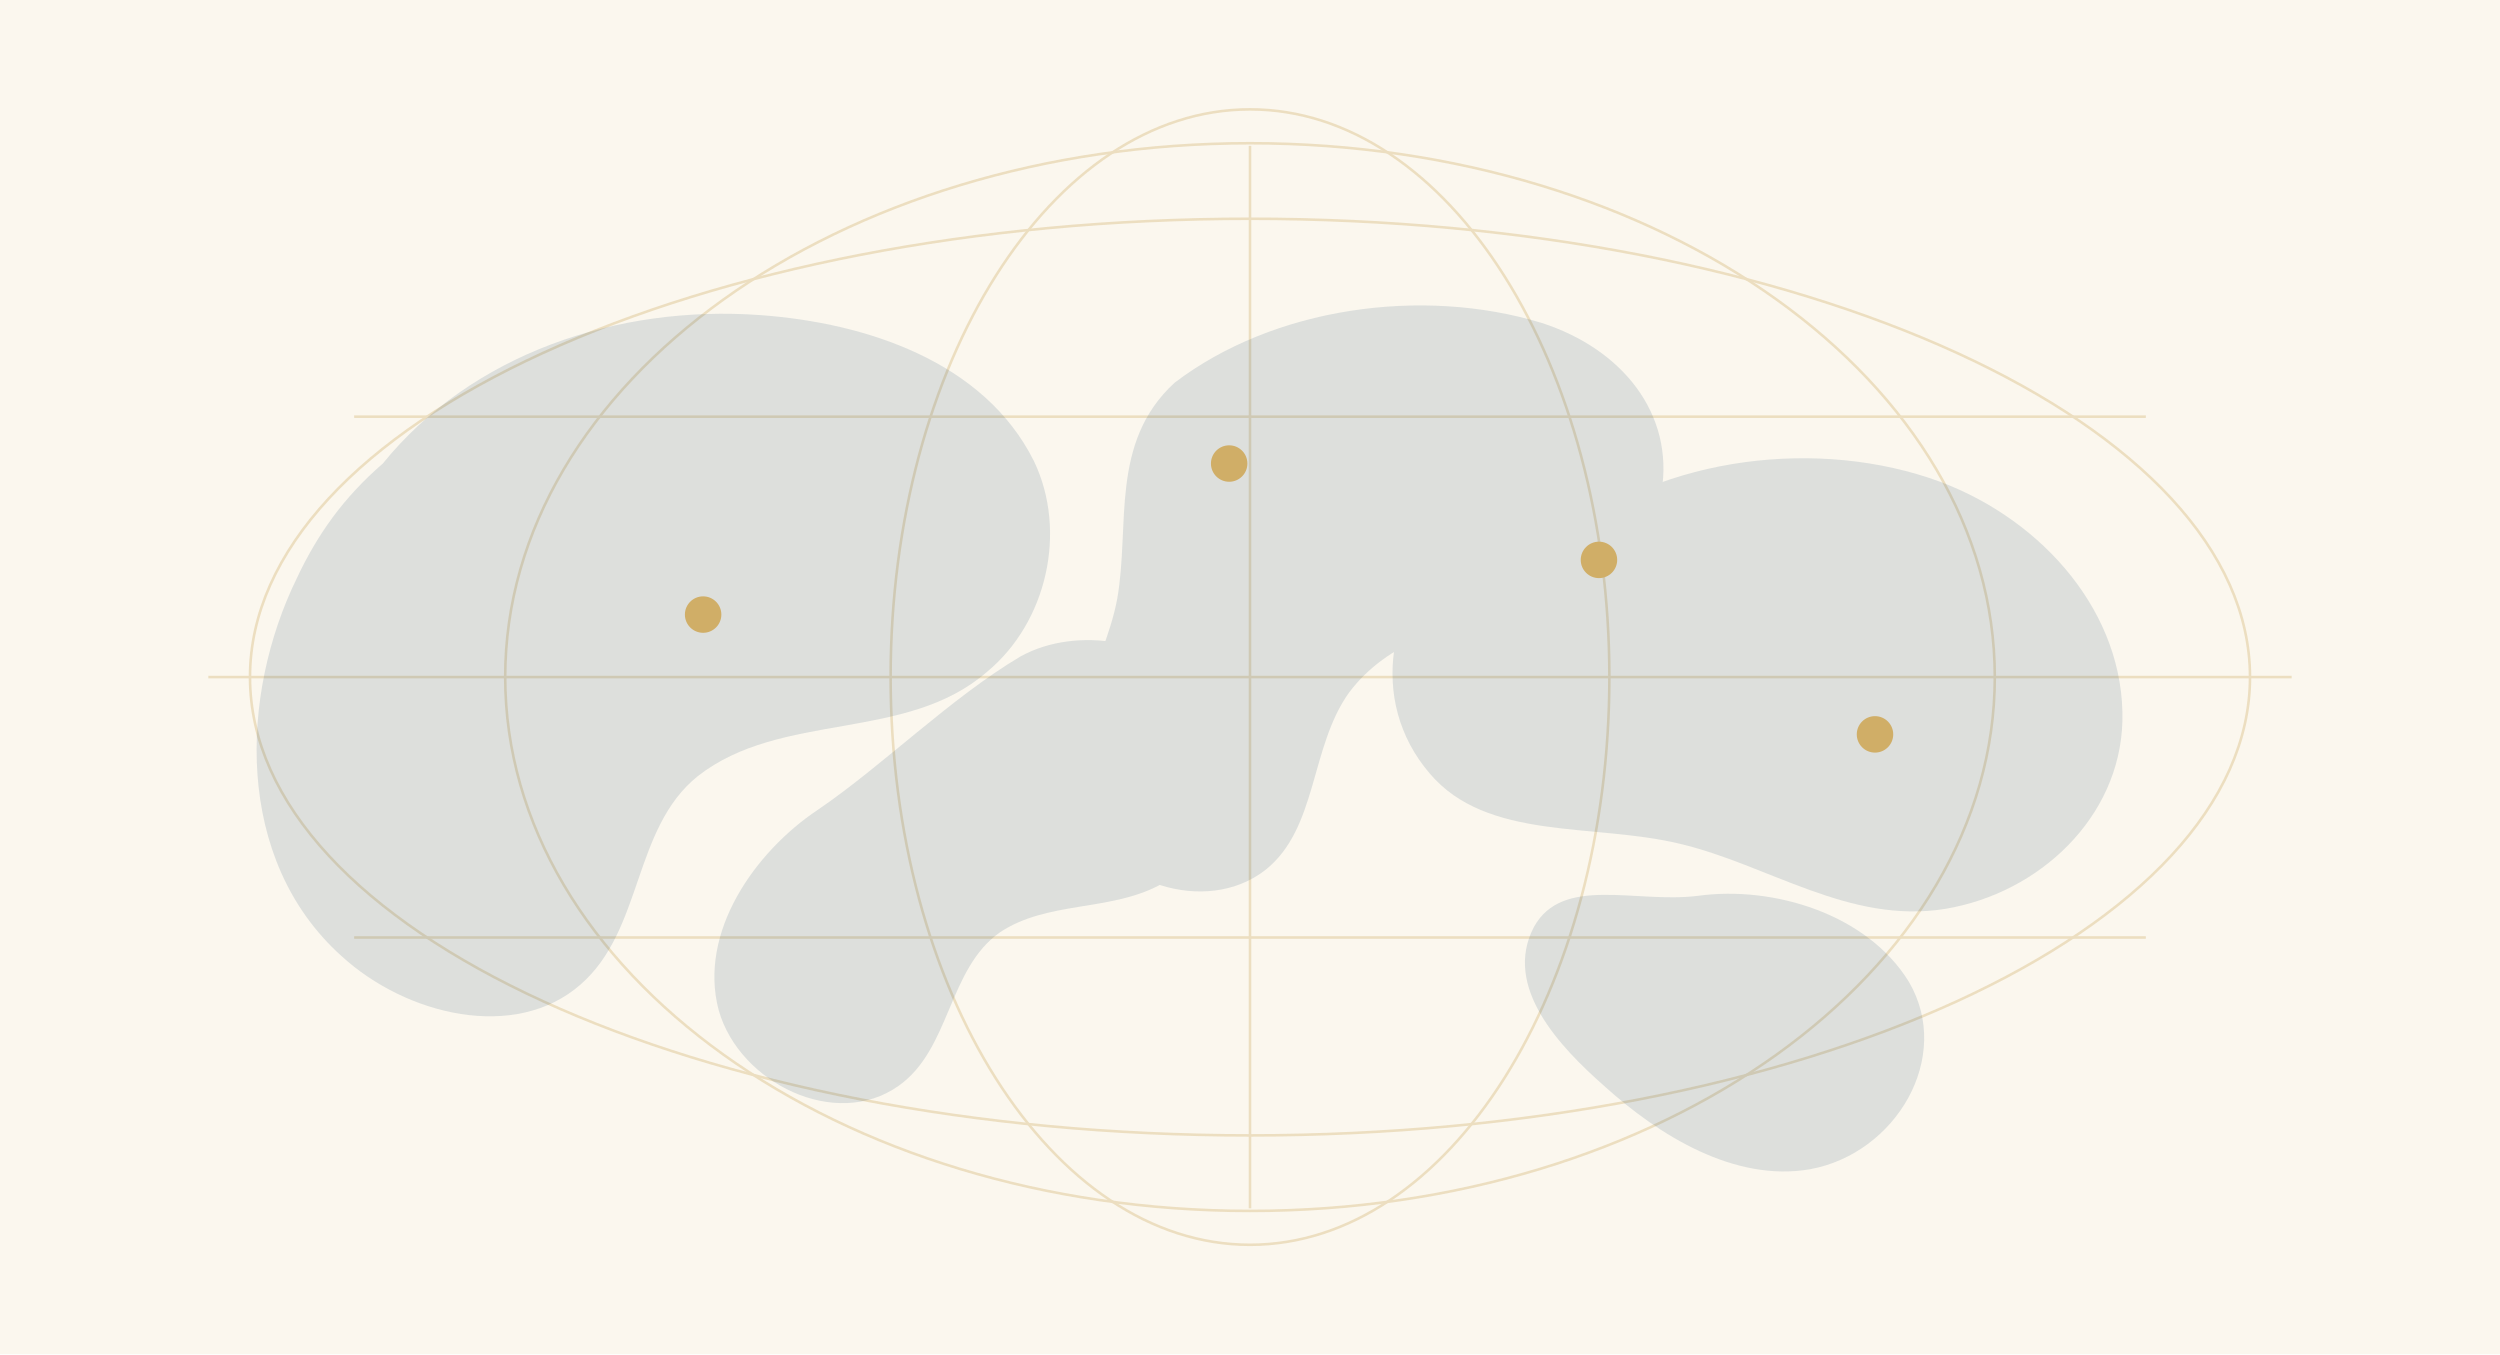
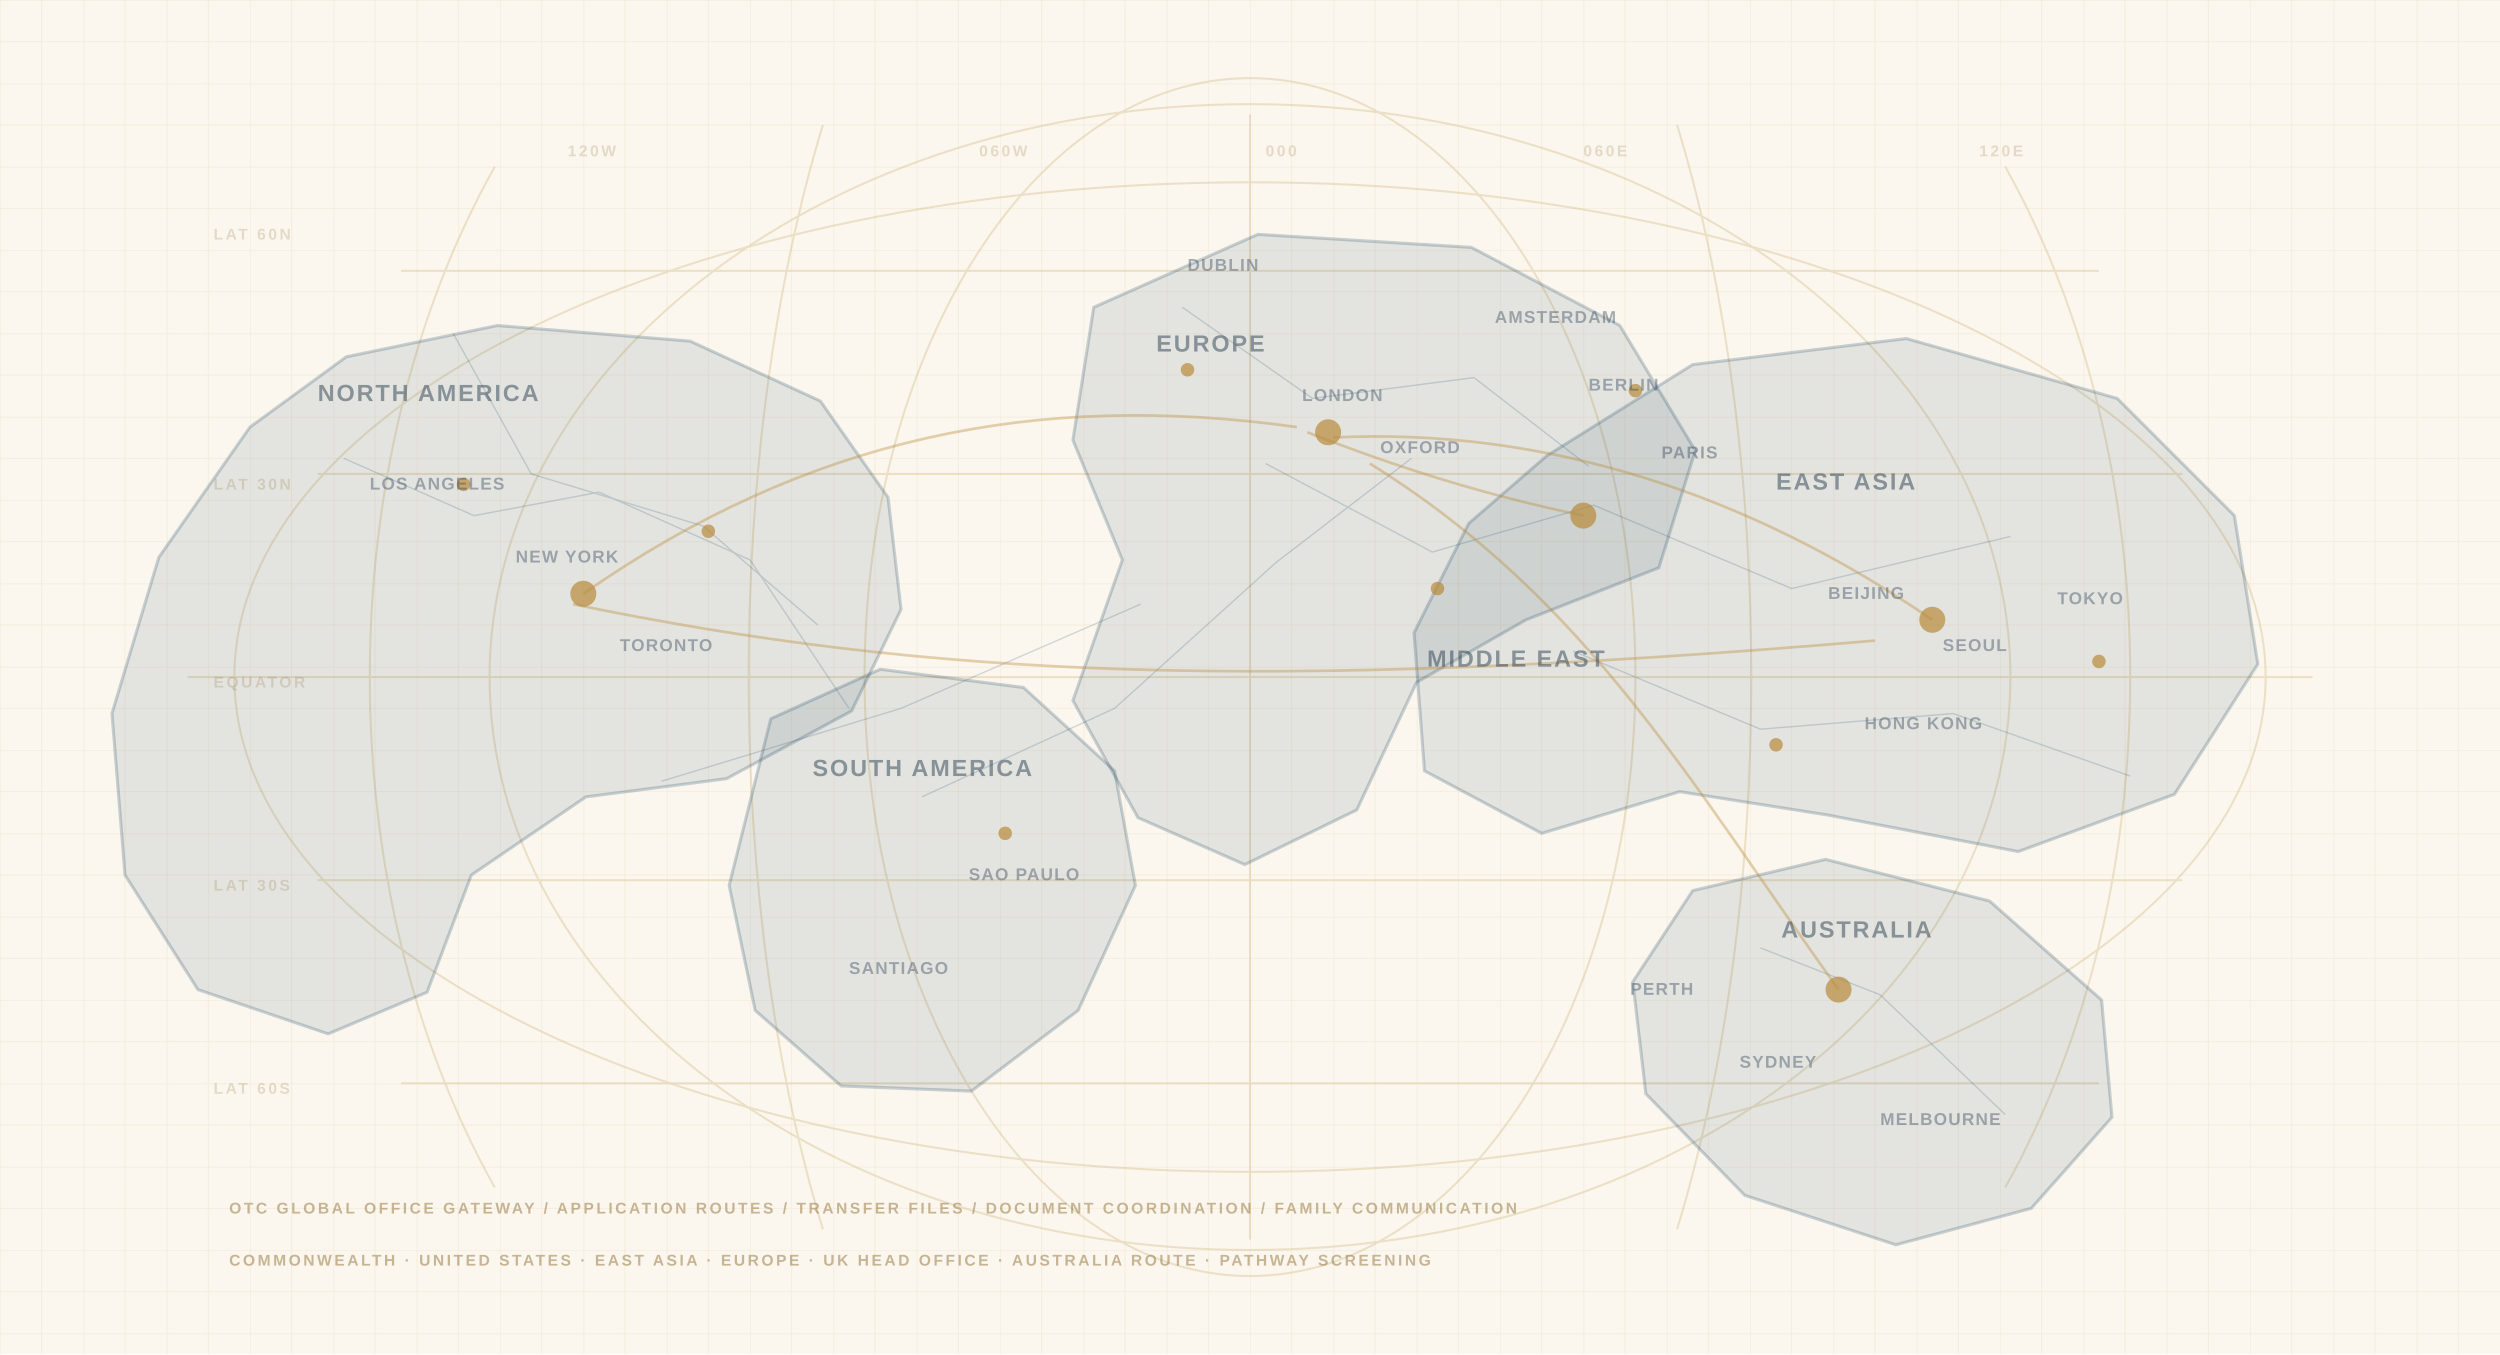
<svg xmlns="http://www.w3.org/2000/svg" viewBox="0 0 960 520" role="img" aria-labelledby="title desc">
+   <defs>
+     <pattern id="microgrid" width="32" height="32" patternUnits="userSpaceOnUse">
+       <path d="M32 0H0V32" fill="none" stroke="#dbcaa9" stroke-width=".45" opacity=".42" />
+       <path d="M16 0V32M0 16H32" fill="none" stroke="#e8ddc7" stroke-width=".35" opacity=".55" />
+     </pattern>
+     <style>
+       .land{fill:#143d5d;opacity:.105}
+       .shore{fill:none;stroke:#143d5d;stroke-width:1.2;opacity:.22}
+       .grid{fill:none;stroke:#c9ad72;stroke-width:.8;opacity:.32}
+       .route{fill:none;stroke:#b88a3b;stroke-width:1.05;opacity:.38}
+       .thin{fill:none;stroke:#123f66;stroke-width:.55;opacity:.18}
+       .dot{fill:#b88a3b;opacity:.7}
+       .label{fill:#24364b;font-family:Arial,Helvetica,sans-serif;font-size:9px;font-weight:700;letter-spacing:.08em;opacity:.48}
+       .small{fill:#34465c;font-family:Arial,Helvetica,sans-serif;font-size:6.6px;font-weight:700;letter-spacing:.07em;opacity:.42}
+       .index{fill:#8b6b31;font-family:Arial,Helvetica,sans-serif;font-size:6px;font-weight:700;letter-spacing:.16em;opacity:.48}
+     </style>
+   </defs>
  <rect width="960" height="520" fill="#fbf7ee" />
-   <g opacity=".34" stroke="#d0ae67" stroke-width="1" fill="none">
-     <path d="M80 260h800" />
-     <path d="M480 56v408" />
-     <ellipse cx="480" cy="260" rx="384" ry="176" />
-     <ellipse cx="480" cy="260" rx="286" ry="205" />
-     <ellipse cx="480" cy="260" rx="138" ry="218" />
-     <path d="M136 160h688M136 360h688" />
+   <rect width="960" height="520" fill="url(#microgrid)" opacity=".72" />
+   <g class="grid">
+     <path d="M72 260H888" />
+     <path d="M480 44V476" />
+     <path d="M154 104H806M122 182H838M122 338H838M154 416H806" />
+     <path d="M190 64C126 178 126 342 190 456M770 64C834 178 834 342 770 456" />
+     <path d="M316 48C278 172 278 348 316 472M644 48C682 172 682 348 644 472" />
+     <ellipse cx="480" cy="260" rx="390" ry="190" />
+     <ellipse cx="480" cy="260" rx="292" ry="220" />
+     <ellipse cx="480" cy="260" rx="148" ry="230" />
  </g>
-   <g fill="#123f66" opacity=".13">
-     <path d="M147 178c34-42 90-61 145-57 41 3 86 18 105 56 13 27 5 62-18 81-31 27-79 15-111 40-25 20-21 59-45 80-25 22-67 12-92-11-41-37-39-100-17-145 8-17 18-31 33-44z" />
-     <path d="M392 252c22-12 54-6 71 13 20 23 9 61-18 75-19 10-43 6-61 18-20 14-19 45-39 59-24 17-61-1-69-29-8-30 14-61 38-77 25-17 51-43 78-59z" />
-     <path d="M451 147c38-29 95-37 141-23 31 10 51 35 46 65-5 28-32 39-57 45-24 6-48 12-63 32-15 21-12 52-32 68-23 18-61 5-72-22-11-28 10-55 15-82 5-28-3-60 22-83z" />
-     <path d="M600 206c39-31 99-38 145-21 40 15 71 51 70 92-1 37-32 66-68 72-37 6-68-17-102-25-33-8-74-1-96-27-24-28-16-68 11-91 12-10 25-14 40 0z" />
-     <path d="M652 344c29-4 65 7 81 33 17 29-5 66-38 72-29 5-58-13-79-32-17-15-39-38-27-61 11-20 39-9 63-12z" />
+   <g>
+     <path class="land" d="M96 164l37-27 58-12 74 6 50 23 26 37 5 43-19 39-48 26-54 7-44 30-17 45-38 16-50-17-28-44-5-62 18-60z" />
+     <path class="shore" d="M96 164l37-27 58-12 74 6 50 23 26 37 5 43-19 39-48 26-54 7-44 30-17 45-38 16-50-17-28-44-5-62 18-60z" />
+     <path class="land" d="M296 276l42-19 55 7 35 32 8 44-22 48-41 31-50-2-33-29-10-48 16-64z" />
+     <path class="shore" d="M296 276l42-19 55 7 35 32 8 44-22 48-41 31-50-2-33-29-10-48 16-64z" />
+     <path class="land" d="M420 118l63-28 82 5 57 30 29 48-14 45-51 20-42 24-23 49-43 21-41-18-25-45 19-54-19-46z" />
+     <path class="shore" d="M420 118l63-28 82 5 57 30 29 48-14 45-51 20-42 24-23 49-43 21-41-18-25-45 19-54-19-46z" />
+     <path class="land" d="M594 175l56-35 82-10 81 23 45 45 9 57-32 50-60 22-73-14-57-9-53 16-45-24-4-53 21-42z" />
+     <path class="shore" d="M594 175l56-35 82-10 81 23 45 45 9 57-32 50-60 22-73-14-57-9-53 16-45-24-4-53 21-42z" />
+     <path class="land" d="M650 342l51-12 63 16 43 38 4 45-31 35-52 14-58-19-38-39-5-43z" />
+     <path class="shore" d="M650 342l51-12 63 16 43 38 4 45-31 35-52 14-58-19-38-39-5-43z" />
  </g>
-   <g fill="#d0ae67">
-     <circle cx="472" cy="178" r="7" />
-     <circle cx="270" cy="236" r="7" />
-     <circle cx="720" cy="282" r="7" />
-     <circle cx="614" cy="215" r="7" />
+   <g class="thin">
+     <path d="M132 176l50 22 48-9 58 26 38 57" />
+     <path d="M174 128l30 54 66 20 44 38" />
+     <path d="M454 118l50 35 62-8 44 34" />
+     <path d="M486 178l64 34 62-18 76 32 84-20" />
+     <path d="M604 250l72 30 74-6 68 24" />
+     <path d="M676 364l46 18 48 46" />
+     <path d="M354 306l74-34 62-56 52-40" />
+     <path d="M254 300l92-28 92-40" />
+   </g>
+   <g class="route">
+     <path d="M498 164C398 150 310 168 224 228" />
+     <path d="M512 168C594 164 672 190 742 238" />
+     <path d="M526 178C610 230 650 302 706 380" />
+     <path d="M220 232C356 260 484 266 720 246" />
+     <path d="M502 166C538 180 570 190 608 198" />
+   </g>
+   <g>
+     <circle class="dot" cx="510" cy="166" r="5" />
+     <circle class="dot" cx="224" cy="228" r="5" />
+     <circle class="dot" cx="742" cy="238" r="5" />
+     <circle class="dot" cx="608" cy="198" r="5" />
+     <circle class="dot" cx="706" cy="380" r="5" />
+     <circle class="dot" cx="178" cy="186" r="2.6" />
+     <circle class="dot" cx="272" cy="204" r="2.6" />
+     <circle class="dot" cx="386" cy="320" r="2.6" />
+     <circle class="dot" cx="552" cy="226" r="2.6" />
+     <circle class="dot" cx="682" cy="286" r="2.6" />
+     <circle class="dot" cx="806" cy="254" r="2.6" />
+     <circle class="dot" cx="456" cy="142" r="2.6" />
+     <circle class="dot" cx="628" cy="150" r="2.6" />
+   </g>
+   <g>
+     <text class="label" x="122" y="154">NORTH AMERICA</text>
+     <text class="label" x="312" y="298">SOUTH AMERICA</text>
+     <text class="label" x="444" y="135">EUROPE</text>
+     <text class="label" x="548" y="256">MIDDLE EAST</text>
+     <text class="label" x="682" y="188">EAST ASIA</text>
+     <text class="label" x="684" y="360">AUSTRALIA</text>
+     <text class="small" x="500" y="154">LONDON</text>
+     <text class="small" x="530" y="174">OXFORD</text>
+     <text class="small" x="456" y="104">DUBLIN</text>
+     <text class="small" x="574" y="124">AMSTERDAM</text>
+     <text class="small" x="610" y="150">BERLIN</text>
+     <text class="small" x="638" y="176">PARIS</text>
+     <text class="small" x="198" y="216">NEW YORK</text>
+     <text class="small" x="142" y="188">LOS ANGELES</text>
+     <text class="small" x="238" y="250">TORONTO</text>
+     <text class="small" x="702" y="230">BEIJING</text>
+     <text class="small" x="746" y="250">SEOUL</text>
+     <text class="small" x="790" y="232">TOKYO</text>
+     <text class="small" x="716" y="280">HONG KONG</text>
+     <text class="small" x="668" y="410">SYDNEY</text>
+     <text class="small" x="722" y="432">MELBOURNE</text>
+     <text class="small" x="626" y="382">PERTH</text>
+     <text class="small" x="372" y="338">SAO PAULO</text>
+     <text class="small" x="326" y="374">SANTIAGO</text>
+     <text class="index" x="88" y="466">OTC GLOBAL OFFICE GATEWAY / APPLICATION ROUTES / TRANSFER FILES / DOCUMENT COORDINATION / FAMILY COMMUNICATION</text>
+     <text class="index" x="88" y="486">COMMONWEALTH · UNITED STATES · EAST ASIA · EUROPE · UK HEAD OFFICE · AUSTRALIA ROUTE · PATHWAY SCREENING</text>
+   </g>
+   <g opacity=".44">
+     <text class="index" x="82" y="92">LAT 60N</text>
+     <text class="index" x="82" y="188">LAT 30N</text>
+     <text class="index" x="82" y="264">EQUATOR</text>
+     <text class="index" x="82" y="342">LAT 30S</text>
+     <text class="index" x="82" y="420">LAT 60S</text>
+     <text class="index" x="218" y="60">120W</text>
+     <text class="index" x="376" y="60">060W</text>
+     <text class="index" x="486" y="60">000</text>
+     <text class="index" x="608" y="60">060E</text>
+     <text class="index" x="760" y="60">120E</text>
  </g>
</svg>
